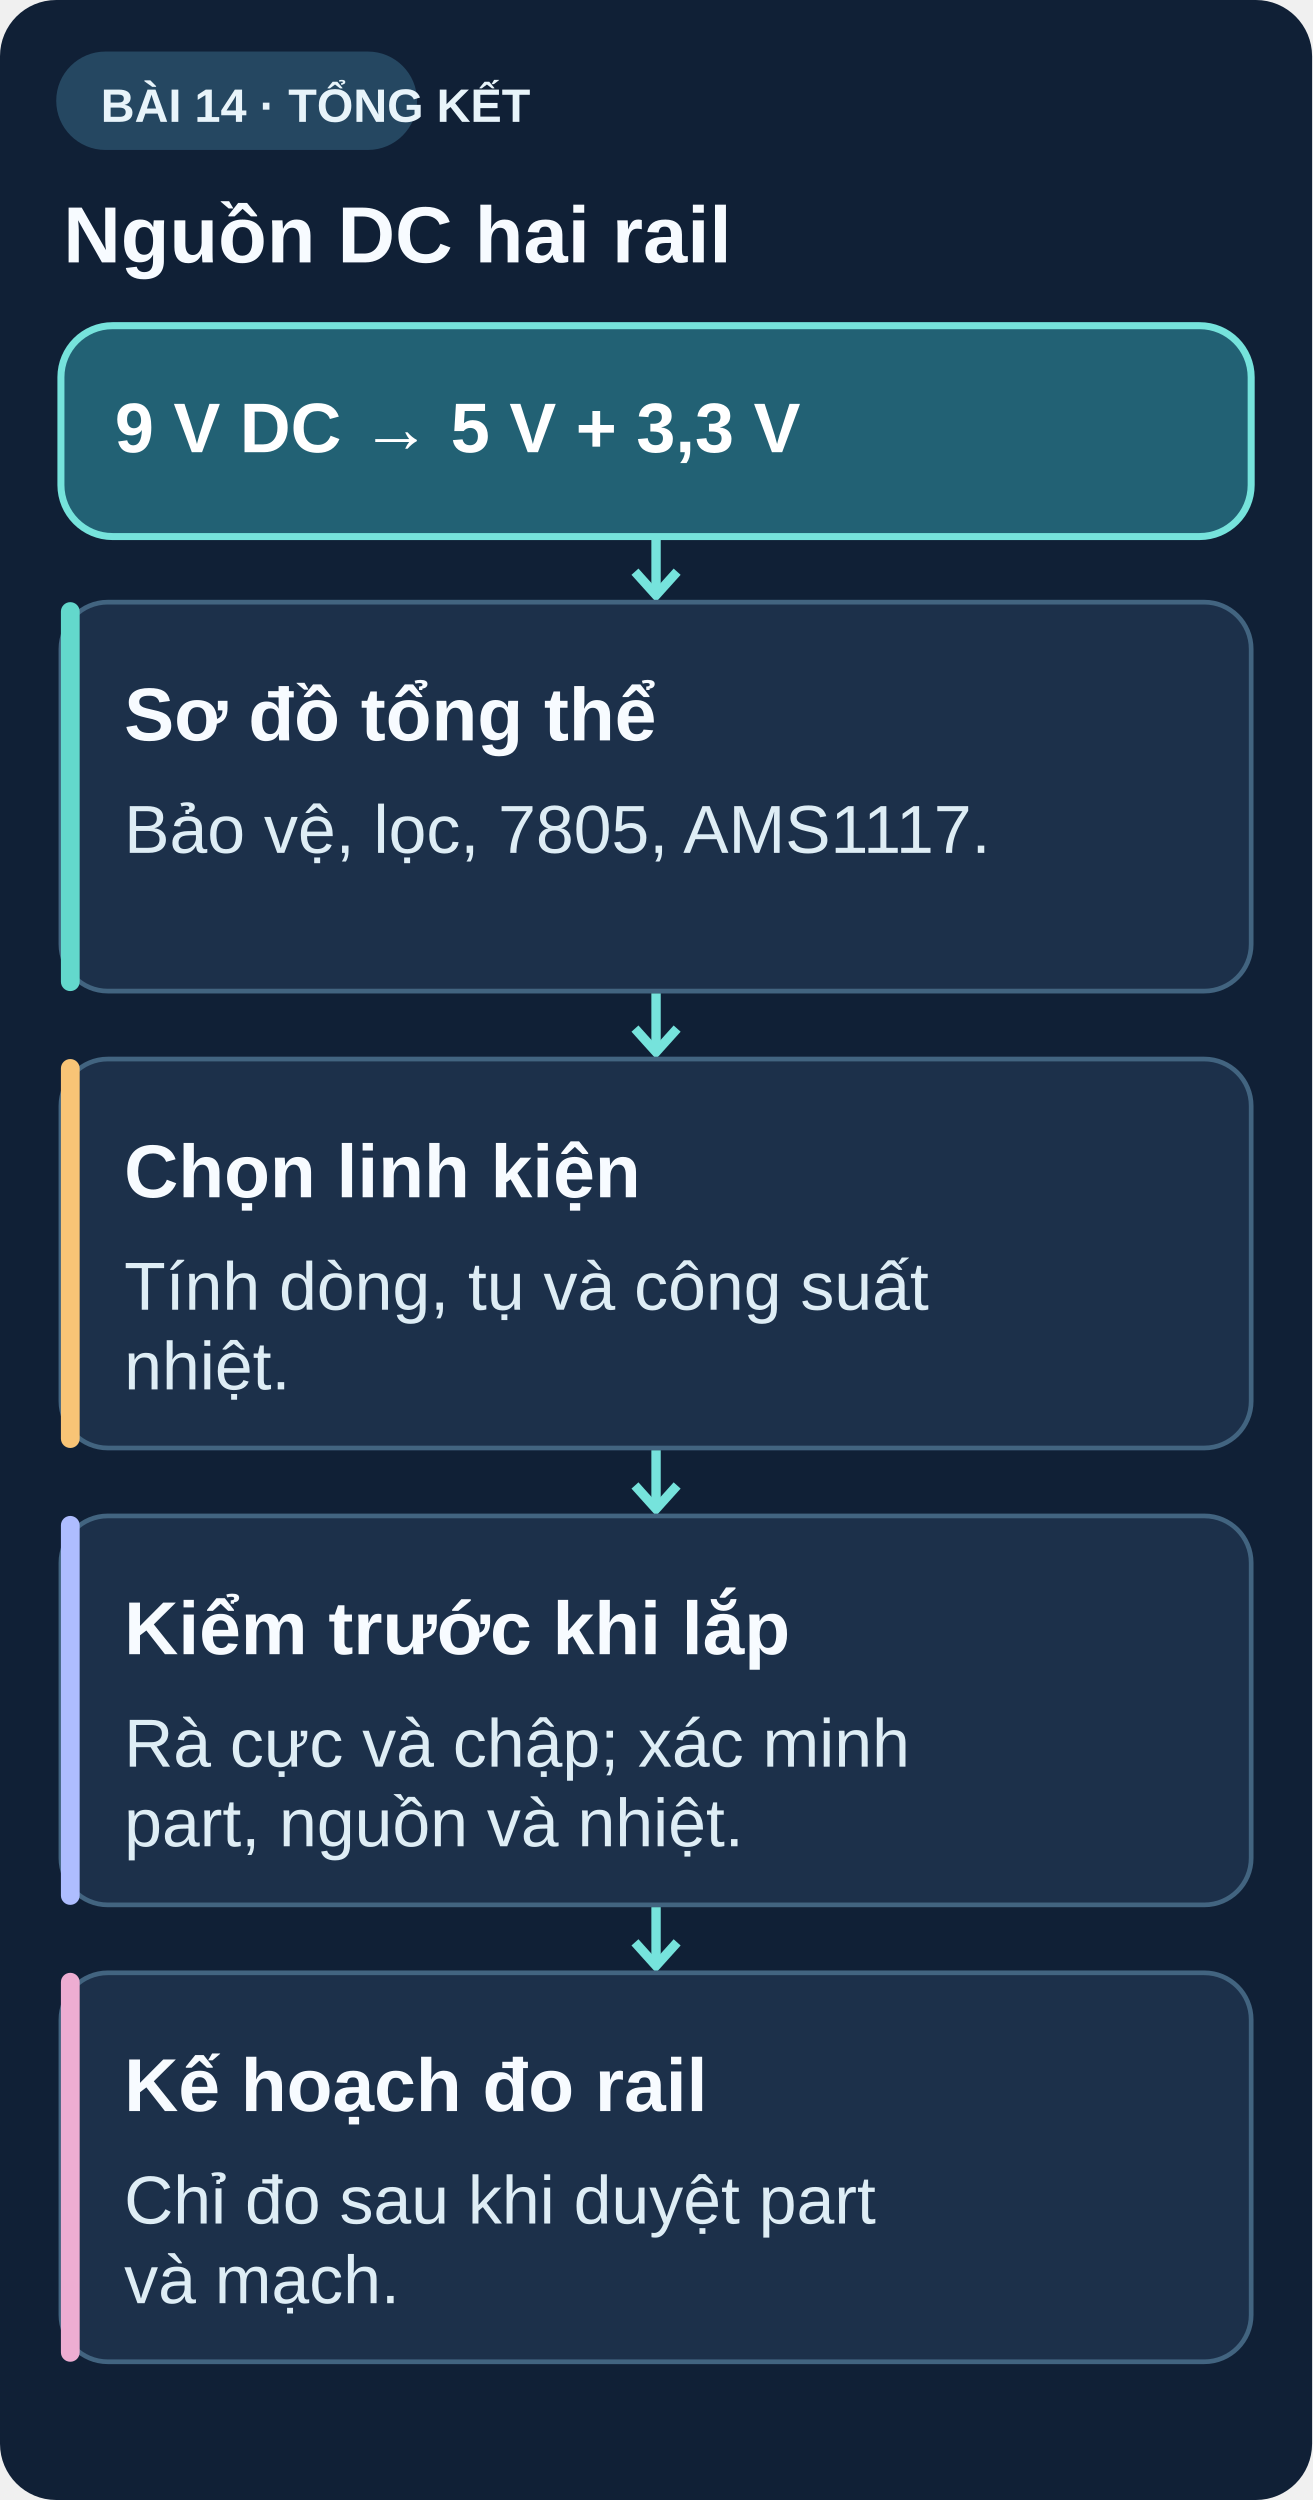
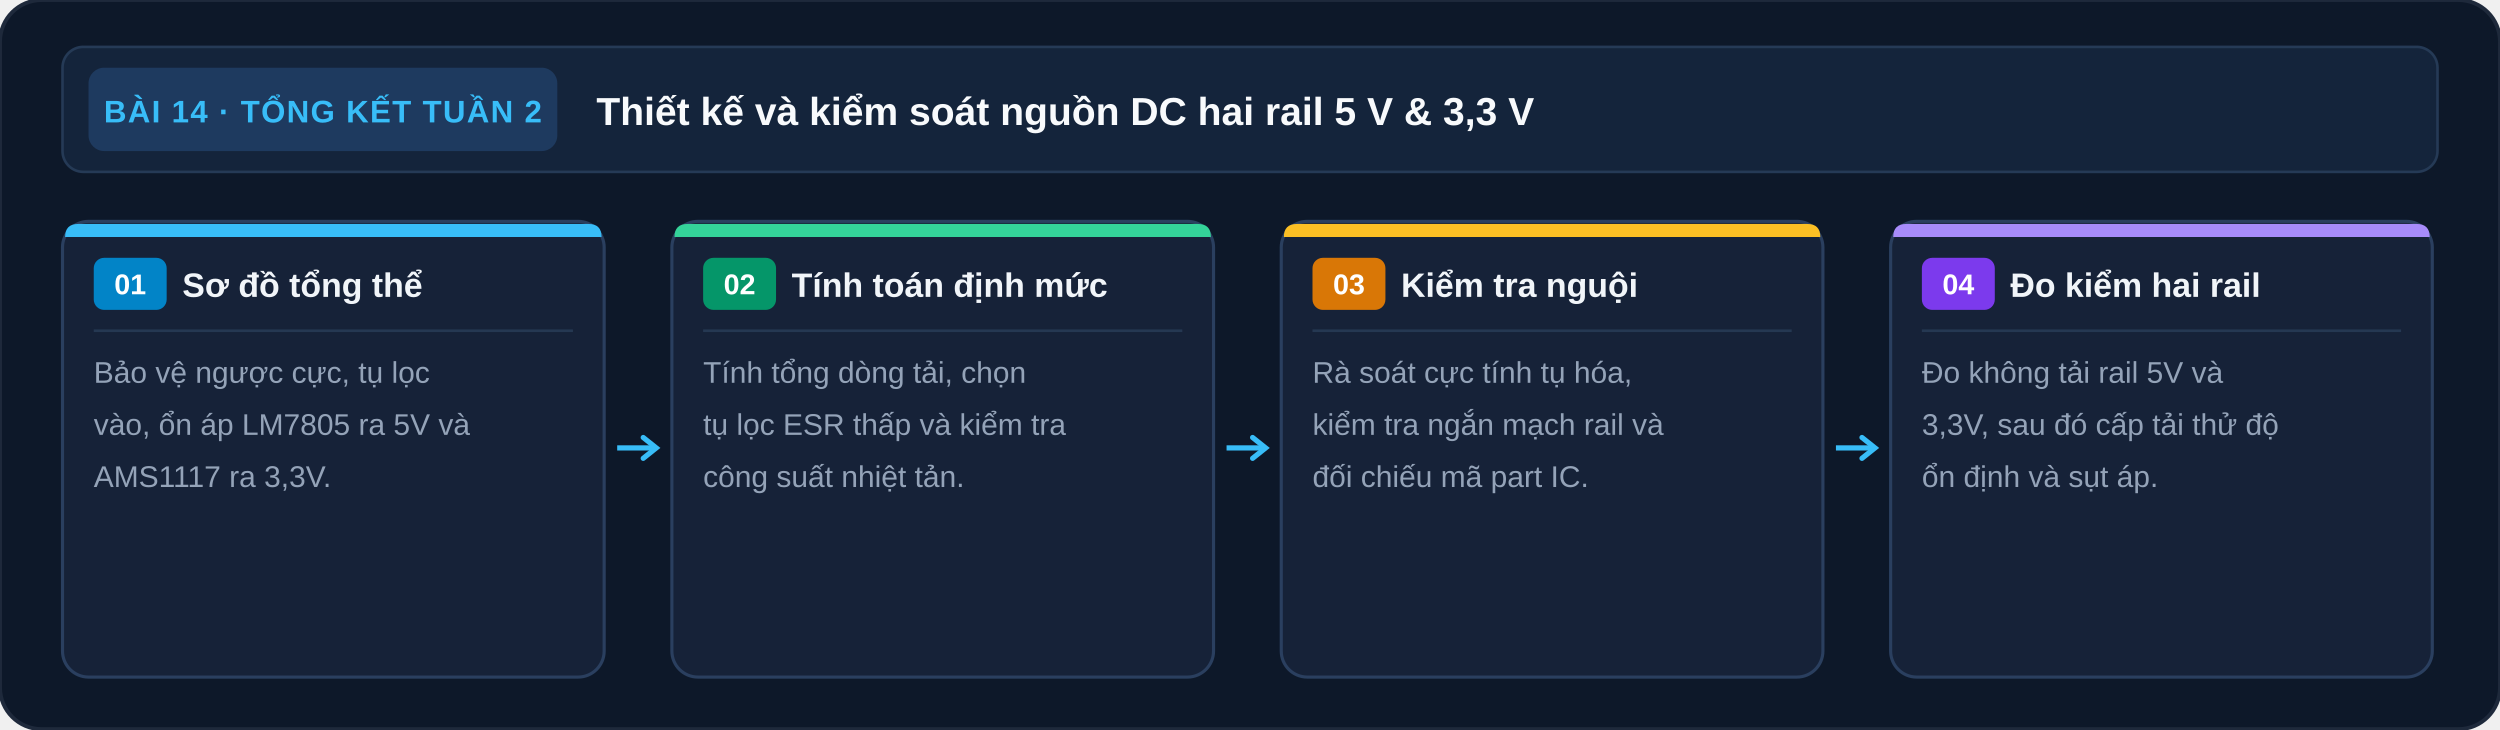
- <svg xmlns="http://www.w3.org/2000/svg" width="560" height="1067" viewBox="0 0 560 1067" role="img" aria-labelledby="title desc">
-   <rect width="560" height="1067" rx="24" fill="#102036" />
-   <rect x="24" y="22" width="154" height="42" rx="21" fill="#254761" />
-   <text x="43" y="52" font-family="Arial,sans-serif" font-size="20" font-weight="700" fill="#e8f4fa">BÀI 14 · TỔNG KẾT</text>
-   <text x="27" y="112" font-family="Arial,sans-serif" font-size="34" font-weight="700" fill="#f7fbff">Nguồn DC hai rail</text>
-   <rect x="26" y="139" width="508" height="90" rx="22" fill="#226174" stroke="#76e3dc" stroke-width="3" />
-   <text x="49" y="193" font-family="Arial,sans-serif" font-size="30" font-weight="700" fill="#ffffff">9 V DC → 5 V + 3,3 V</text>
-   <path d="M 280 229 V 254" stroke="#76e3dc" stroke-width="4" />
-   <path d="M 271 244 l 9 10 9 -10" stroke="#76e3dc" stroke-width="4" fill="none" />
-   <rect x="26" y="257" width="508" height="166" rx="20" fill="#1c304a" stroke="#426480" stroke-width="2" />
-   <rect x="26" y="257" width="8" height="166" rx="4" fill="#63d8cc" />
-   <text x="53" y="316" font-family="Arial,sans-serif" font-size="32" font-weight="700" fill="#f7fbff">Sơ đồ tổng thể</text>
-   <text x="53" y="364" font-family="Arial,sans-serif" font-size="29" font-weight="400" fill="#deedf5">Bảo vệ, lọc, 7805, AMS1117.</text>
-   <path d="M 280 424 V 449" stroke="#76e3dc" stroke-width="4" />
-   <path d="M 271 439 l 9 10 9 -10" stroke="#76e3dc" stroke-width="4" fill="none" />
-   <rect x="26" y="452" width="508" height="166" rx="20" fill="#1c304a" stroke="#426480" stroke-width="2" />
-   <rect x="26" y="452" width="8" height="166" rx="4" fill="#f8c476" />
-   <text x="53" y="511" font-family="Arial,sans-serif" font-size="32" font-weight="700" fill="#f7fbff">Chọn linh kiện</text>
-   <text x="53" y="559" font-family="Arial,sans-serif" font-size="29" font-weight="400" fill="#deedf5">Tính dòng, tụ và công suất</text>
-   <text x="53" y="593" font-family="Arial,sans-serif" font-size="29" font-weight="400" fill="#deedf5">nhiệt.</text>
-   <path d="M 280 619 V 644" stroke="#76e3dc" stroke-width="4" />
-   <path d="M 271 634 l 9 10 9 -10" stroke="#76e3dc" stroke-width="4" fill="none" />
-   <rect x="26" y="647" width="508" height="166" rx="20" fill="#1c304a" stroke="#426480" stroke-width="2" />
-   <rect x="26" y="647" width="8" height="166" rx="4" fill="#aebdff" />
-   <text x="53" y="706" font-family="Arial,sans-serif" font-size="32" font-weight="700" fill="#f7fbff">Kiểm trước khi lắp</text>
-   <text x="53" y="754" font-family="Arial,sans-serif" font-size="29" font-weight="400" fill="#deedf5">Rà cực và chập; xác minh</text>
-   <text x="53" y="788" font-family="Arial,sans-serif" font-size="29" font-weight="400" fill="#deedf5">part, nguồn và nhiệt.</text>
-   <path d="M 280 814 V 839" stroke="#76e3dc" stroke-width="4" />
-   <path d="M 271 829 l 9 10 9 -10" stroke="#76e3dc" stroke-width="4" fill="none" />
-   <rect x="26" y="842" width="508" height="166" rx="20" fill="#1c304a" stroke="#426480" stroke-width="2" />
-   <rect x="26" y="842" width="8" height="166" rx="4" fill="#edadd2" />
-   <text x="53" y="901" font-family="Arial,sans-serif" font-size="32" font-weight="700" fill="#f7fbff">Kế hoạch đo rail</text>
-   <text x="53" y="949" font-family="Arial,sans-serif" font-size="29" font-weight="400" fill="#deedf5">Chỉ đo sau khi duyệt part</text>
-   <text x="53" y="983" font-family="Arial,sans-serif" font-size="29" font-weight="400" fill="#deedf5">và mạch.</text>
+ <svg xmlns="http://www.w3.org/2000/svg" width="960" height="280" viewBox="0 0 960 280" role="img" aria-labelledby="title desc">
+   <rect width="960" height="280" rx="16" fill="#0d1829" stroke="#1e293b" stroke-width="1.5" />
+   <rect x="24" y="18" width="912" height="48" rx="8" fill="#14243b" stroke="#253a56" stroke-width="1" />
+   <rect x="34" y="26" width="180" height="32" rx="6" fill="#1e3a5f" />
+   <text x="124" y="47" font-family="Arial,sans-serif" font-size="12" font-weight="700" fill="#38bdf8" text-anchor="middle" letter-spacing="0.5">BÀI 14 · TỔNG KẾT TUẦN 2</text>
+   <text x="229" y="48" font-family="Arial,sans-serif" font-size="15" font-weight="700" fill="#f8fafc">Thiết kế và kiểm soát nguồn DC hai rail 5 V &amp; 3,3 V</text>
+   <rect x="24" y="85" width="208" height="175" rx="10" fill="#162238" stroke="#2a3f5f" stroke-width="1.2" />
+   <path d="M 25 91 Q 25 86 30 86 L 226 86 Q 231 86 231 91 L 231 91 L 25 91 Z" fill="#38bdf8" />
+   <rect x="36" y="99" width="28" height="20" rx="4" fill="#0284c7" />
+   <text x="50" y="113" font-family="Arial,sans-serif" font-size="11" font-weight="700" fill="#ffffff" text-anchor="middle">01</text>
+   <text x="70" y="114" font-family="Arial,sans-serif" font-size="13" font-weight="700" fill="#f1f5f9">Sơ đồ tổng thể</text>
+   <line x1="36" y1="127" x2="220" y2="127" stroke="#253852" stroke-width="1" />
+   <text x="36" y="147" font-family="Arial,sans-serif" font-size="11.5" font-weight="400" fill="#94a3b8">Bảo vệ ngược cực, tụ lọc</text>
+   <text x="36" y="167" font-family="Arial,sans-serif" font-size="11.5" font-weight="400" fill="#94a3b8">vào, ổn áp LM7805 ra 5V và</text>
+   <text x="36" y="187" font-family="Arial,sans-serif" font-size="11.5" font-weight="400" fill="#94a3b8">AMS1117 ra 3,3V.</text>
+   <path d="M 237 172 L 251 172" stroke="#38bdf8" stroke-width="2" />
+   <path d="M 247 168 L 252 172 L 247 176" fill="none" stroke="#38bdf8" stroke-width="2" stroke-linecap="round" />
+   <rect x="258" y="85" width="208" height="175" rx="10" fill="#162238" stroke="#2a3f5f" stroke-width="1.2" />
+   <path d="M 259 91 Q 259 86 264 86 L 460 86 Q 465 86 465 91 L 465 91 L 259 91 Z" fill="#34d399" />
+   <rect x="270" y="99" width="28" height="20" rx="4" fill="#059669" />
+   <text x="284" y="113" font-family="Arial,sans-serif" font-size="11" font-weight="700" fill="#ffffff" text-anchor="middle">02</text>
+   <text x="304" y="114" font-family="Arial,sans-serif" font-size="13" font-weight="700" fill="#f1f5f9">Tính toán định mức</text>
+   <line x1="270" y1="127" x2="454" y2="127" stroke="#253852" stroke-width="1" />
+   <text x="270" y="147" font-family="Arial,sans-serif" font-size="11.5" font-weight="400" fill="#94a3b8">Tính tổng dòng tải, chọn</text>
+   <text x="270" y="167" font-family="Arial,sans-serif" font-size="11.5" font-weight="400" fill="#94a3b8">tụ lọc ESR thấp và kiểm tra</text>
+   <text x="270" y="187" font-family="Arial,sans-serif" font-size="11.5" font-weight="400" fill="#94a3b8">công suất nhiệt tản.</text>
+   <path d="M 471 172 L 485 172" stroke="#38bdf8" stroke-width="2" />
+   <path d="M 481 168 L 486 172 L 481 176" fill="none" stroke="#38bdf8" stroke-width="2" stroke-linecap="round" />
+   <rect x="492" y="85" width="208" height="175" rx="10" fill="#162238" stroke="#2a3f5f" stroke-width="1.2" />
+   <path d="M 493 91 Q 493 86 498 86 L 694 86 Q 699 86 699 91 L 699 91 L 493 91 Z" fill="#fbbf24" />
+   <rect x="504" y="99" width="28" height="20" rx="4" fill="#d97706" />
+   <text x="518" y="113" font-family="Arial,sans-serif" font-size="11" font-weight="700" fill="#ffffff" text-anchor="middle">03</text>
+   <text x="538" y="114" font-family="Arial,sans-serif" font-size="13" font-weight="700" fill="#f1f5f9">Kiểm tra nguội</text>
+   <line x1="504" y1="127" x2="688" y2="127" stroke="#253852" stroke-width="1" />
+   <text x="504" y="147" font-family="Arial,sans-serif" font-size="11.5" font-weight="400" fill="#94a3b8">Rà soát cực tính tụ hóa,</text>
+   <text x="504" y="167" font-family="Arial,sans-serif" font-size="11.5" font-weight="400" fill="#94a3b8">kiểm tra ngắn mạch rail và</text>
+   <text x="504" y="187" font-family="Arial,sans-serif" font-size="11.5" font-weight="400" fill="#94a3b8">đối chiếu mã part IC.</text>
+   <path d="M 705 172 L 719 172" stroke="#38bdf8" stroke-width="2" />
+   <path d="M 715 168 L 720 172 L 715 176" fill="none" stroke="#38bdf8" stroke-width="2" stroke-linecap="round" />
+   <rect x="726" y="85" width="208" height="175" rx="10" fill="#162238" stroke="#2a3f5f" stroke-width="1.2" />
+   <path d="M 727 91 Q 727 86 732 86 L 928 86 Q 933 86 933 91 L 933 91 L 727 91 Z" fill="#a78bfa" />
+   <rect x="738" y="99" width="28" height="20" rx="4" fill="#7c3aed" />
+   <text x="752" y="113" font-family="Arial,sans-serif" font-size="11" font-weight="700" fill="#ffffff" text-anchor="middle">04</text>
+   <text x="772" y="114" font-family="Arial,sans-serif" font-size="13" font-weight="700" fill="#f1f5f9">Đo kiểm hai rail</text>
+   <line x1="738" y1="127" x2="922" y2="127" stroke="#253852" stroke-width="1" />
+   <text x="738" y="147" font-family="Arial,sans-serif" font-size="11.5" font-weight="400" fill="#94a3b8">Đo không tải rail 5V và</text>
+   <text x="738" y="167" font-family="Arial,sans-serif" font-size="11.5" font-weight="400" fill="#94a3b8">3,3V, sau đó cấp tải thử độ</text>
+   <text x="738" y="187" font-family="Arial,sans-serif" font-size="11.5" font-weight="400" fill="#94a3b8">ổn định và sụt áp.</text>
</svg>
